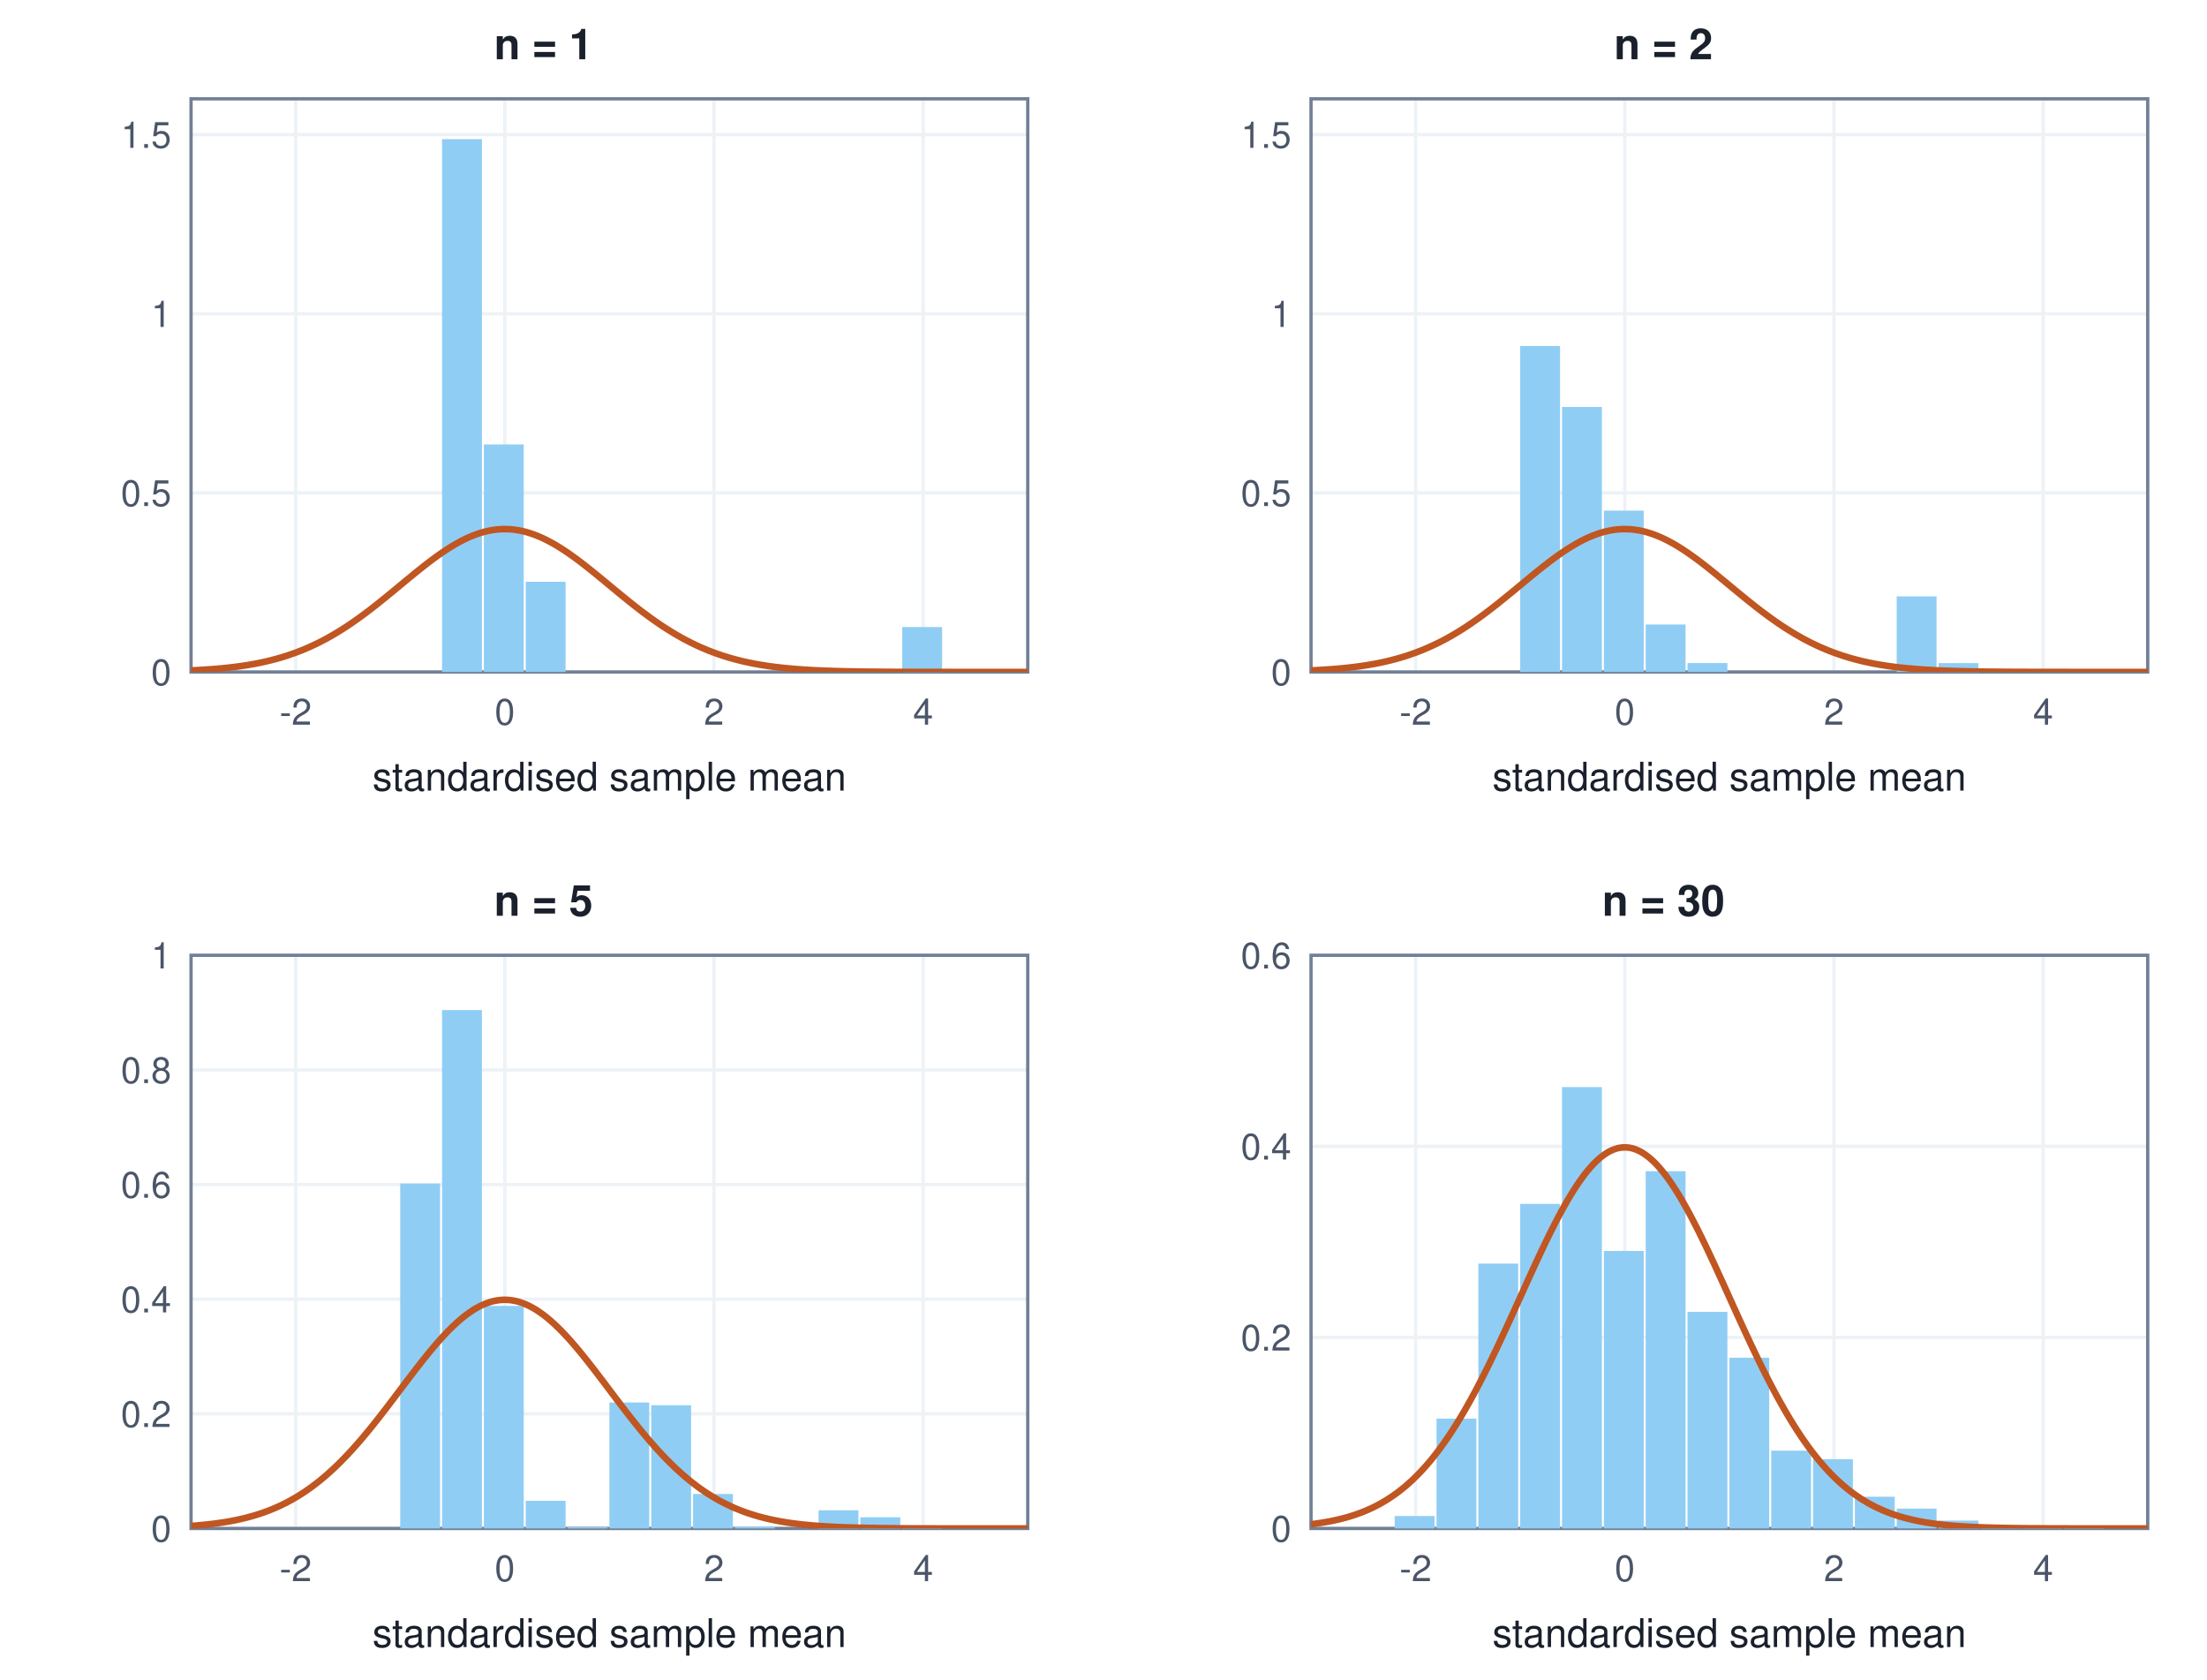
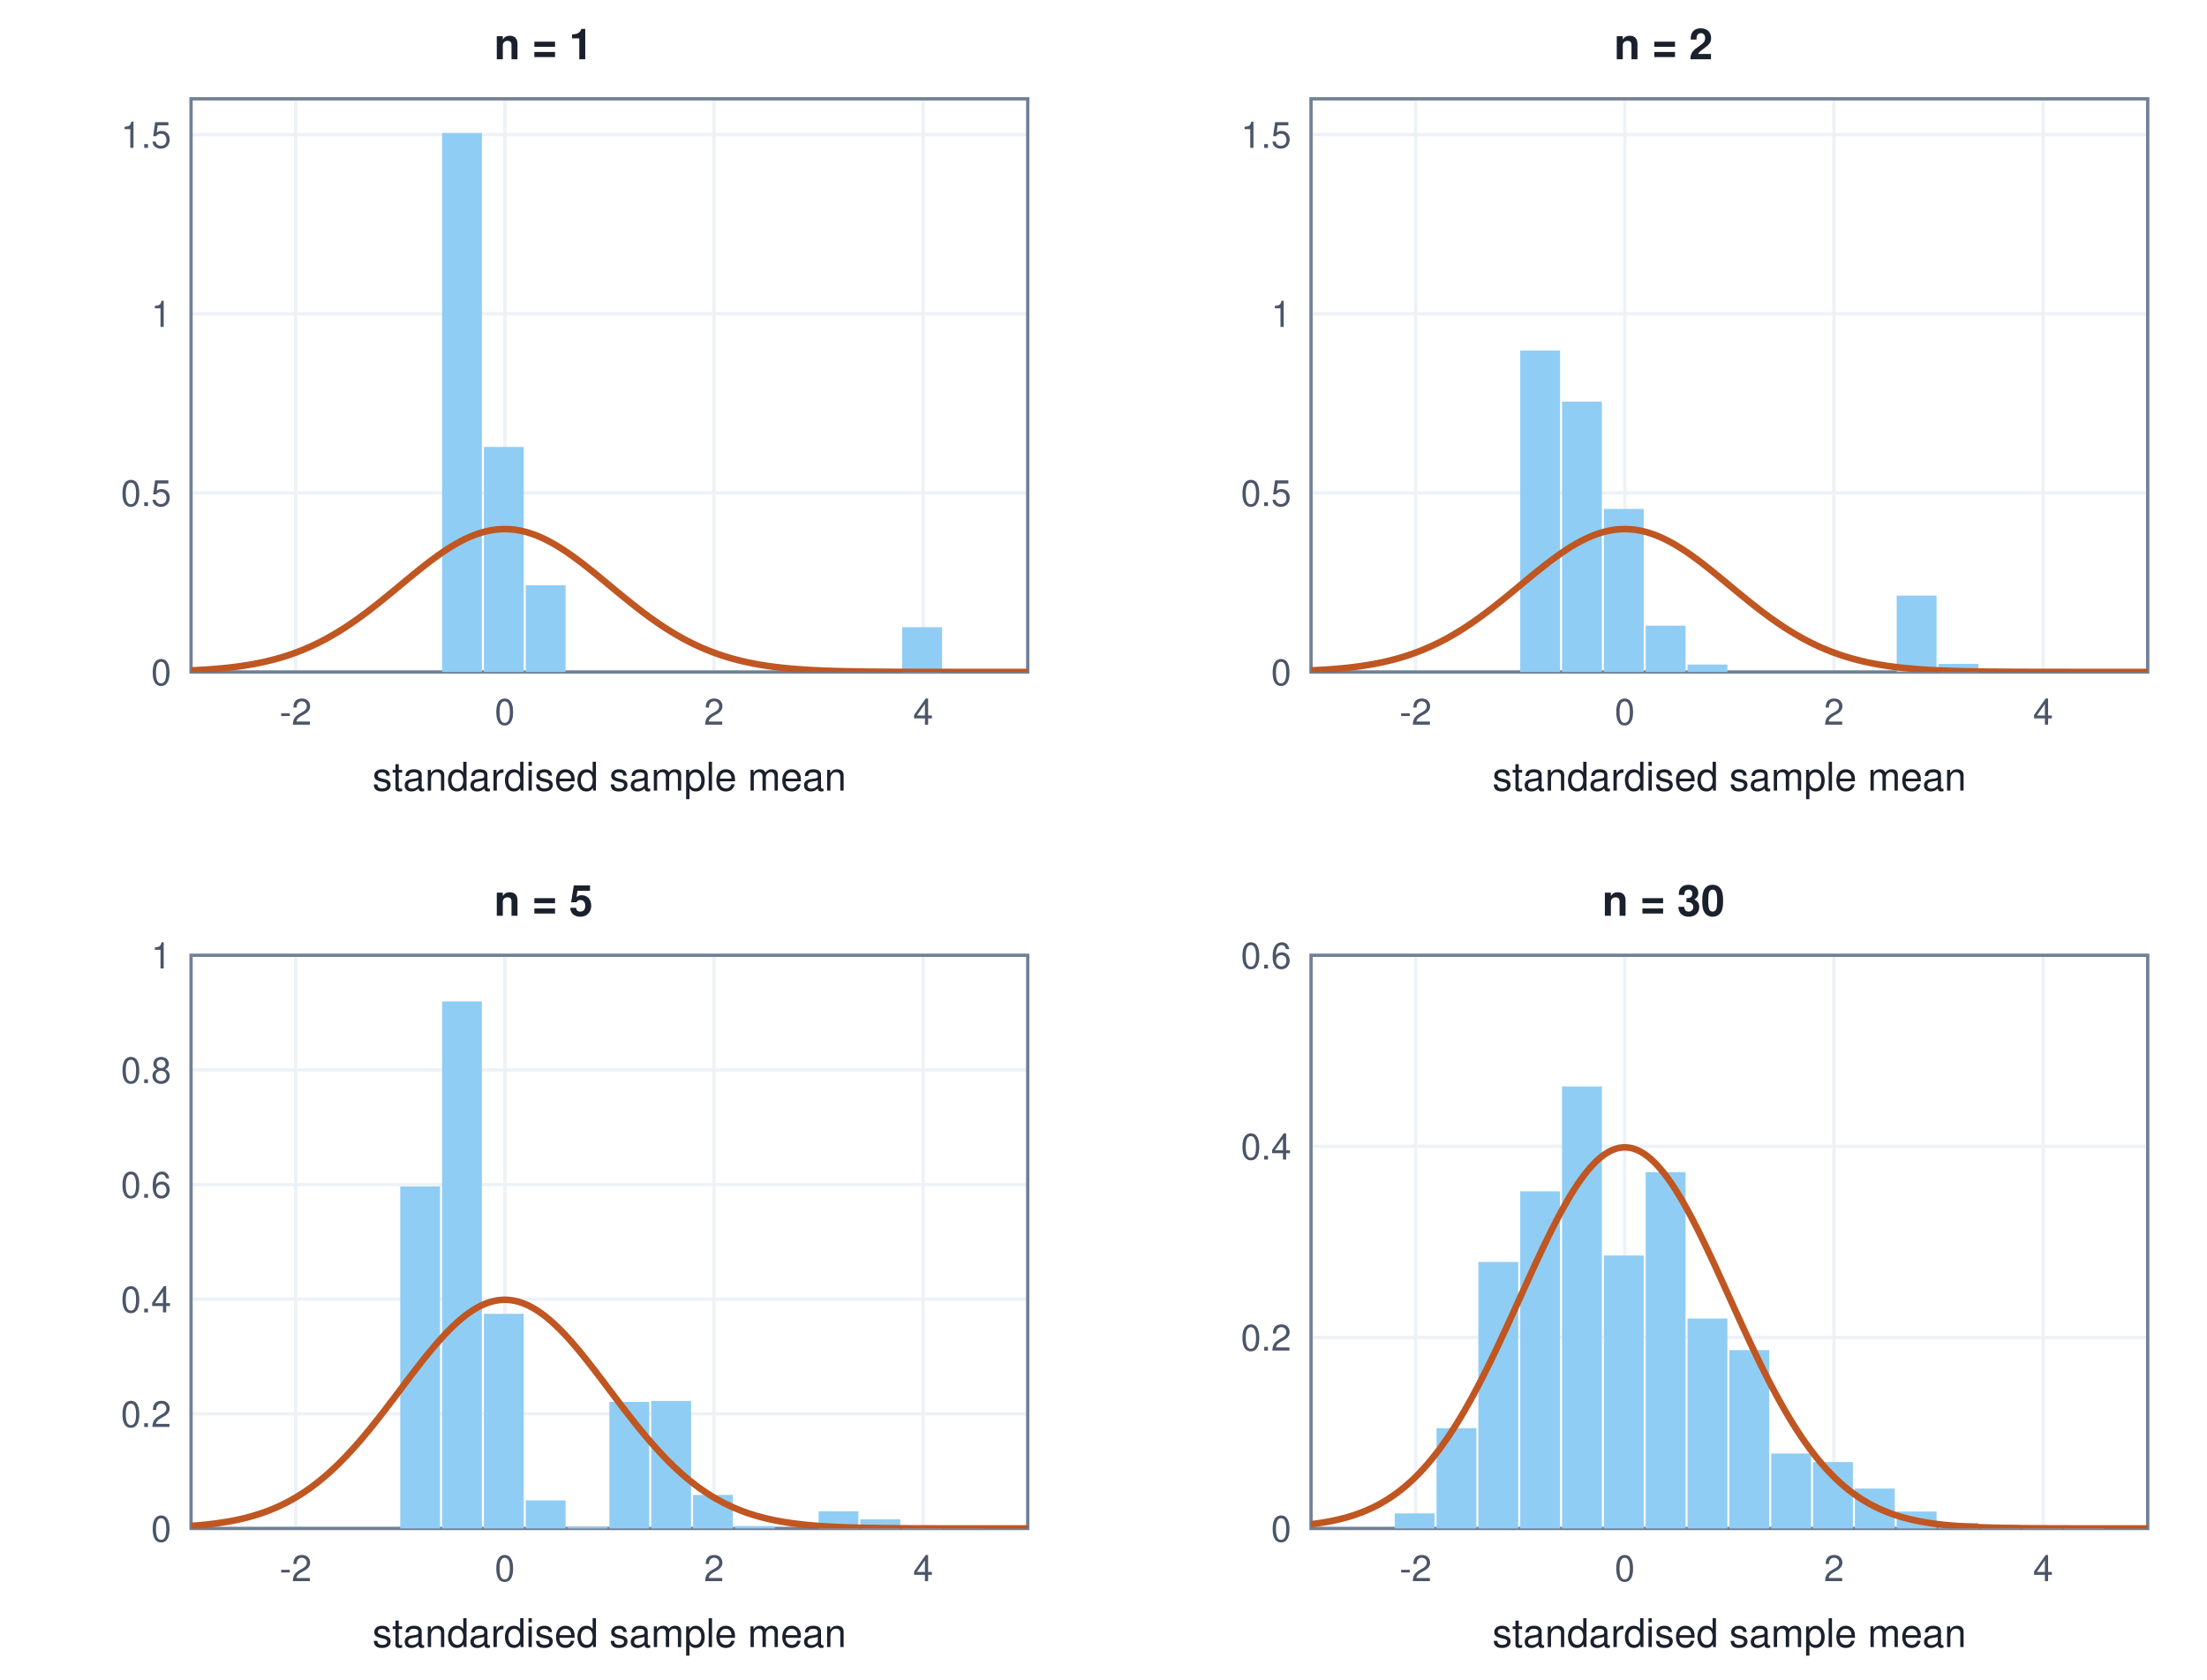
<svg xmlns="http://www.w3.org/2000/svg" viewBox="0 0 670 510" width="670" height="510">
  <rect width="670" height="510" fill="#ffffff" />
  <svg x="0" y="0" width="330" height="250" viewBox="0 0 330 250">
    <defs>
      <marker id="arrow" viewBox="0 0 10 10" refX="9" refY="5" markerWidth="7" markerHeight="7" orient="auto-start-reverse">
        <path d="M0,0 L10,5 L0,10 z" fill="#4a5568" />
      </marker>
    </defs>
    <rect width="330" height="250" fill="#ffffff" />
    <line x1="89.75" y1="204" x2="89.75" y2="30" stroke="#edf2f7" />
    <text x="89.75" y="220" font-family="Helvetica, Arial, sans-serif" font-size="11" fill="#4a5568" text-anchor="middle">-2</text>
    <line x1="153.25" y1="204" x2="153.25" y2="30" stroke="#edf2f7" />
    <text x="153.25" y="220" font-family="Helvetica, Arial, sans-serif" font-size="11" fill="#4a5568" text-anchor="middle">0</text>
    <line x1="216.75" y1="204" x2="216.75" y2="30" stroke="#edf2f7" />
    <text x="216.75" y="220" font-family="Helvetica, Arial, sans-serif" font-size="11" fill="#4a5568" text-anchor="middle">2</text>
    <line x1="280.25" y1="204" x2="280.25" y2="30" stroke="#edf2f7" />
    <text x="280.25" y="220" font-family="Helvetica, Arial, sans-serif" font-size="11" fill="#4a5568" text-anchor="middle">4</text>
    <line x1="58" y1="204" x2="312" y2="204" stroke="#edf2f7" />
    <text x="52" y="208" font-family="Helvetica, Arial, sans-serif" font-size="11" fill="#4a5568" text-anchor="end">0</text>
    <line x1="58" y1="149.62" x2="312" y2="149.62" stroke="#edf2f7" />
    <text x="52" y="153.62" font-family="Helvetica, Arial, sans-serif" font-size="11" fill="#4a5568" text-anchor="end">0.5</text>
    <line x1="58" y1="95.25" x2="312" y2="95.25" stroke="#edf2f7" />
    <text x="52" y="99.25" font-family="Helvetica, Arial, sans-serif" font-size="11" fill="#4a5568" text-anchor="end">1</text>
    <line x1="58" y1="40.88" x2="312" y2="40.88" stroke="#edf2f7" />
    <text x="52" y="44.88" font-family="Helvetica, Arial, sans-serif" font-size="11" fill="#4a5568" text-anchor="end">1.5</text>
    <rect x="58" y="30" width="254" height="174" fill="none" stroke="#718096" />
    <clipPath id="plot">
      <rect x="58" y="30" width="254" height="174" />
    </clipPath>
    <g clip-path="url(#plot)">
      <rect x="58" y="204" width="12.1" height="0" fill="#90cdf4" />
      <rect x="70.7" y="204" width="12.1" height="0" fill="#90cdf4" />
      <rect x="83.4" y="204" width="12.1" height="0" fill="#90cdf4" />
      <rect x="96.1" y="204" width="12.1" height="0" fill="#90cdf4" />
      <rect x="108.8" y="204" width="12.1" height="0" fill="#90cdf4" />
      <rect x="121.5" y="204" width="12.1" height="0" fill="#90cdf4" />
-       <rect x="134.2" y="42.23" width="12.1" height="161.77" fill="#90cdf4" />
-       <rect x="146.9" y="134.92" width="12.1" height="69.08" fill="#90cdf4" />
-       <rect x="159.6" y="176.62" width="12.1" height="27.38" fill="#90cdf4" />
+       <rect x="134.2" y="40.36" width="12.1" height="163.64" fill="#90cdf4" />
+       <rect x="146.9" y="135.68" width="12.1" height="68.32" fill="#90cdf4" />
+       <rect x="159.6" y="177.68" width="12.1" height="26.32" fill="#90cdf4" />
      <rect x="172.3" y="204" width="12.1" height="0" fill="#90cdf4" />
      <rect x="185" y="204" width="12.1" height="0" fill="#90cdf4" />
      <rect x="197.7" y="204" width="12.1" height="0" fill="#90cdf4" />
      <rect x="210.4" y="204" width="12.1" height="0" fill="#90cdf4" />
      <rect x="223.1" y="204" width="12.1" height="0" fill="#90cdf4" />
      <rect x="235.8" y="204" width="12.1" height="0" fill="#90cdf4" />
      <rect x="248.5" y="204" width="12.1" height="0" fill="#90cdf4" />
      <rect x="261.2" y="204" width="12.1" height="0" fill="#90cdf4" />
-       <rect x="273.9" y="190.35" width="12.1" height="13.65" fill="#90cdf4" />
+       <rect x="273.9" y="190.41" width="12.1" height="13.59" fill="#90cdf4" />
      <rect x="286.6" y="204" width="12.1" height="0" fill="#90cdf4" />
      <rect x="299.3" y="204" width="12.1" height="0" fill="#90cdf4" />
      <polyline fill="none" stroke="#c05621" stroke-width="2" points="58,203.52 58.85,203.48 59.69,203.44 60.54,203.39 61.39,203.34 62.23,203.29 63.08,203.23 63.93,203.17 64.77,203.11 65.62,203.04 66.47,202.96 67.31,202.89 68.16,202.8 69.01,202.72 69.85,202.62 70.7,202.52 71.55,202.42 72.39,202.31 73.24,202.19 74.09,202.06 74.93,201.93 75.78,201.79 76.63,201.64 77.47,201.49 78.32,201.32 79.17,201.15 80.01,200.97 80.86,200.78 81.71,200.57 82.55,200.36 83.4,200.14 84.25,199.91 85.09,199.67 85.94,199.41 86.79,199.15 87.63,198.87 88.48,198.58 89.33,198.28 90.17,197.97 91.02,197.64 91.87,197.31 92.71,196.95 93.56,196.59 94.41,196.21 95.25,195.82 96.1,195.41 96.95,195 97.79,194.56 98.64,194.12 99.49,193.66 100.33,193.18 101.18,192.69 102.03,192.19 102.87,191.68 103.72,191.15 104.57,190.61 105.41,190.06 106.26,189.49 107.11,188.91 107.95,188.32 108.8,187.72 109.65,187.1 110.49,186.48 111.34,185.85 112.19,185.2 113.03,184.55 113.88,183.89 114.73,183.22 115.57,182.54 116.42,181.86 117.27,181.17 118.11,180.48 118.96,179.79 119.81,179.09 120.65,178.39 121.5,177.69 122.35,176.98 123.19,176.28 124.04,175.59 124.89,174.89 125.73,174.2 126.58,173.51 127.43,172.83 128.27,172.16 129.12,171.5 129.97,170.84 130.81,170.2 131.66,169.57 132.51,168.95 133.35,168.35 134.2,167.76 135.05,167.19 135.89,166.64 136.74,166.1 137.59,165.59 138.43,165.09 139.28,164.62 140.13,164.17 140.97,163.74 141.82,163.34 142.67,162.96 143.51,162.61 144.36,162.28 145.21,161.99 146.05,161.72 146.9,161.47 147.75,161.26 148.59,161.08 149.44,160.93 150.29,160.8 151.13,160.71 151.98,160.65 152.83,160.62 153.67,160.62 154.52,160.65 155.37,160.71 156.21,160.8 157.06,160.93 157.91,161.08 158.75,161.26 159.6,161.47 160.45,161.72 161.29,161.99 162.14,162.28 162.99,162.61 163.83,162.96 164.68,163.34 165.53,163.74 166.37,164.17 167.22,164.62 168.07,165.09 168.91,165.59 169.76,166.1 170.61,166.64 171.45,167.19 172.3,167.76 173.15,168.35 173.99,168.95 174.84,169.57 175.69,170.2 176.53,170.84 177.38,171.5 178.23,172.16 179.07,172.83 179.92,173.51 180.77,174.2 181.61,174.89 182.46,175.59 183.31,176.28 184.15,176.98 185,177.69 185.85,178.39 186.69,179.09 187.54,179.79 188.39,180.48 189.23,181.17 190.08,181.86 190.93,182.54 191.77,183.22 192.62,183.89 193.47,184.55 194.31,185.2 195.16,185.85 196.01,186.48 196.85,187.1 197.7,187.72 198.55,188.32 199.39,188.91 200.24,189.49 201.09,190.06 201.93,190.61 202.78,191.15 203.63,191.68 204.47,192.19 205.32,192.69 206.17,193.18 207.01,193.66 207.86,194.12 208.71,194.56 209.55,195 210.4,195.41 211.25,195.82 212.09,196.21 212.94,196.59 213.79,196.95 214.63,197.31 215.48,197.64 216.33,197.97 217.17,198.28 218.02,198.58 218.87,198.87 219.71,199.15 220.56,199.41 221.41,199.67 222.25,199.91 223.1,200.14 223.95,200.36 224.79,200.57 225.64,200.78 226.49,200.97 227.33,201.15 228.18,201.32 229.03,201.49 229.87,201.64 230.72,201.79 231.57,201.93 232.41,202.06 233.26,202.19 234.11,202.31 234.95,202.42 235.8,202.52 236.65,202.62 237.49,202.72 238.34,202.8 239.19,202.89 240.03,202.96 240.88,203.04 241.73,203.11 242.57,203.17 243.42,203.23 244.27,203.29 245.11,203.34 245.96,203.39 246.81,203.44 247.65,203.48 248.5,203.52 249.35,203.56 250.19,203.59 251.04,203.62 251.89,203.65 252.73,203.68 253.58,203.71 254.43,203.73 255.27,203.75 256.12,203.77 256.97,203.79 257.81,203.81 258.66,203.82 259.51,203.84 260.35,203.85 261.2,203.87 262.05,203.88 262.89,203.89 263.74,203.9 264.59,203.91 265.43,203.92 266.28,203.92 267.13,203.93 267.97,203.94 268.82,203.94 269.67,203.95 270.51,203.95 271.36,203.96 272.21,203.96 273.05,203.96 273.9,203.97 274.75,203.97 275.59,203.97 276.44,203.98 277.29,203.98 278.13,203.98 278.98,203.98 279.83,203.98 280.67,203.99 281.52,203.99 282.37,203.99 283.21,203.99 284.06,203.99 284.91,203.99 285.75,203.99 286.6,203.99 287.45,203.99 288.29,203.99 289.14,204 289.99,204 290.83,204 291.68,204 292.53,204 293.37,204 294.22,204 295.07,204 295.91,204 296.76,204 297.61,204 298.45,204 299.3,204 300.15,204 300.99,204 301.84,204 302.69,204 303.53,204 304.38,204 305.23,204 306.07,204 306.92,204 307.77,204 308.61,204 309.46,204 310.31,204 311.15,204 312,204" />
    </g>
    <text x="185" y="240" font-family="Helvetica, Arial, sans-serif" font-size="12" fill="#1a202c" text-anchor="middle">standardised sample mean</text>
    <text x="165" y="18" font-family="Helvetica, Arial, sans-serif" font-size="13" font-weight="bold" fill="#1a202c" text-anchor="middle">n = 1</text>
  </svg>
  <svg x="340" y="0" width="330" height="250" viewBox="0 0 330 250">
    <defs>
      <marker id="arrow" viewBox="0 0 10 10" refX="9" refY="5" markerWidth="7" markerHeight="7" orient="auto-start-reverse">
        <path d="M0,0 L10,5 L0,10 z" fill="#4a5568" />
      </marker>
    </defs>
    <rect width="330" height="250" fill="#ffffff" />
    <line x1="89.75" y1="204" x2="89.75" y2="30" stroke="#edf2f7" />
    <text x="89.75" y="220" font-family="Helvetica, Arial, sans-serif" font-size="11" fill="#4a5568" text-anchor="middle">-2</text>
    <line x1="153.25" y1="204" x2="153.25" y2="30" stroke="#edf2f7" />
    <text x="153.25" y="220" font-family="Helvetica, Arial, sans-serif" font-size="11" fill="#4a5568" text-anchor="middle">0</text>
    <line x1="216.75" y1="204" x2="216.75" y2="30" stroke="#edf2f7" />
    <text x="216.75" y="220" font-family="Helvetica, Arial, sans-serif" font-size="11" fill="#4a5568" text-anchor="middle">2</text>
    <line x1="280.25" y1="204" x2="280.25" y2="30" stroke="#edf2f7" />
    <text x="280.25" y="220" font-family="Helvetica, Arial, sans-serif" font-size="11" fill="#4a5568" text-anchor="middle">4</text>
    <line x1="58" y1="204" x2="312" y2="204" stroke="#edf2f7" />
    <text x="52" y="208" font-family="Helvetica, Arial, sans-serif" font-size="11" fill="#4a5568" text-anchor="end">0</text>
    <line x1="58" y1="149.62" x2="312" y2="149.62" stroke="#edf2f7" />
    <text x="52" y="153.62" font-family="Helvetica, Arial, sans-serif" font-size="11" fill="#4a5568" text-anchor="end">0.5</text>
    <line x1="58" y1="95.25" x2="312" y2="95.25" stroke="#edf2f7" />
    <text x="52" y="99.25" font-family="Helvetica, Arial, sans-serif" font-size="11" fill="#4a5568" text-anchor="end">1</text>
    <line x1="58" y1="40.88" x2="312" y2="40.88" stroke="#edf2f7" />
    <text x="52" y="44.88" font-family="Helvetica, Arial, sans-serif" font-size="11" fill="#4a5568" text-anchor="end">1.5</text>
    <rect x="58" y="30" width="254" height="174" fill="none" stroke="#718096" />
    <clipPath id="plot">
      <rect x="58" y="30" width="254" height="174" />
    </clipPath>
    <g clip-path="url(#plot)">
      <rect x="58" y="204" width="12.1" height="0" fill="#90cdf4" />
      <rect x="70.7" y="204" width="12.1" height="0" fill="#90cdf4" />
      <rect x="83.4" y="204" width="12.1" height="0" fill="#90cdf4" />
      <rect x="96.1" y="204" width="12.1" height="0" fill="#90cdf4" />
      <rect x="108.8" y="204" width="12.1" height="0" fill="#90cdf4" />
-       <rect x="121.5" y="105.04" width="12.1" height="98.96" fill="#90cdf4" />
-       <rect x="134.2" y="123.55" width="12.1" height="80.45" fill="#90cdf4" />
-       <rect x="146.9" y="155.01" width="12.1" height="48.99" fill="#90cdf4" />
-       <rect x="159.6" y="189.59" width="12.1" height="14.41" fill="#90cdf4" />
-       <rect x="172.3" y="201.28" width="12.1" height="2.72" fill="#90cdf4" />
+       <rect x="121.5" y="106.42" width="12.1" height="97.58" fill="#90cdf4" />
+       <rect x="134.2" y="121.92" width="12.1" height="82.08" fill="#90cdf4" />
+       <rect x="146.9" y="154.49" width="12.1" height="49.51" fill="#90cdf4" />
+       <rect x="159.6" y="189.94" width="12.1" height="14.06" fill="#90cdf4" />
+       <rect x="172.3" y="201.74" width="12.1" height="2.26" fill="#90cdf4" />
      <rect x="185" y="204" width="12.1" height="0" fill="#90cdf4" />
      <rect x="197.7" y="204" width="12.1" height="0" fill="#90cdf4" />
      <rect x="210.4" y="204" width="12.1" height="0" fill="#90cdf4" />
      <rect x="223.1" y="204" width="12.1" height="0" fill="#90cdf4" />
-       <rect x="235.8" y="181.05" width="12.1" height="22.95" fill="#90cdf4" />
-       <rect x="248.5" y="201.31" width="12.1" height="2.69" fill="#90cdf4" />
+       <rect x="235.8" y="180.81" width="12.1" height="23.19" fill="#90cdf4" />
+       <rect x="248.5" y="201.53" width="12.1" height="2.47" fill="#90cdf4" />
      <rect x="261.2" y="204" width="12.1" height="0" fill="#90cdf4" />
      <rect x="273.9" y="204" width="12.1" height="0" fill="#90cdf4" />
      <rect x="286.6" y="204" width="12.1" height="0" fill="#90cdf4" />
      <rect x="299.3" y="204" width="12.1" height="0" fill="#90cdf4" />
      <polyline fill="none" stroke="#c05621" stroke-width="2" points="58,203.52 58.85,203.48 59.69,203.44 60.54,203.39 61.39,203.34 62.23,203.29 63.08,203.23 63.93,203.17 64.77,203.11 65.62,203.04 66.47,202.96 67.31,202.89 68.16,202.8 69.01,202.72 69.85,202.62 70.7,202.52 71.55,202.42 72.39,202.31 73.24,202.19 74.09,202.06 74.93,201.93 75.78,201.79 76.63,201.64 77.47,201.49 78.32,201.32 79.17,201.15 80.01,200.97 80.86,200.78 81.71,200.57 82.55,200.36 83.4,200.14 84.25,199.91 85.09,199.67 85.94,199.41 86.79,199.15 87.63,198.87 88.48,198.58 89.33,198.28 90.17,197.97 91.02,197.64 91.87,197.31 92.71,196.95 93.56,196.59 94.41,196.21 95.25,195.82 96.1,195.41 96.95,195 97.79,194.56 98.64,194.12 99.49,193.66 100.33,193.18 101.18,192.69 102.03,192.19 102.87,191.68 103.72,191.15 104.57,190.61 105.41,190.06 106.26,189.49 107.11,188.91 107.95,188.32 108.8,187.72 109.65,187.1 110.49,186.48 111.34,185.85 112.19,185.2 113.03,184.55 113.88,183.89 114.73,183.22 115.57,182.54 116.42,181.86 117.27,181.17 118.11,180.48 118.96,179.79 119.81,179.09 120.65,178.39 121.5,177.69 122.35,176.98 123.19,176.28 124.04,175.59 124.89,174.89 125.73,174.2 126.58,173.51 127.43,172.83 128.27,172.16 129.12,171.5 129.97,170.84 130.81,170.2 131.66,169.57 132.51,168.95 133.35,168.35 134.2,167.76 135.05,167.19 135.89,166.64 136.74,166.1 137.59,165.59 138.43,165.09 139.28,164.62 140.13,164.17 140.97,163.74 141.82,163.34 142.67,162.96 143.51,162.61 144.36,162.28 145.21,161.99 146.05,161.72 146.9,161.47 147.75,161.26 148.59,161.08 149.44,160.93 150.29,160.8 151.13,160.71 151.98,160.65 152.83,160.62 153.67,160.62 154.52,160.65 155.37,160.71 156.21,160.8 157.06,160.93 157.91,161.08 158.75,161.26 159.6,161.47 160.45,161.72 161.29,161.99 162.14,162.28 162.99,162.61 163.83,162.96 164.68,163.34 165.53,163.74 166.37,164.17 167.22,164.62 168.07,165.09 168.91,165.59 169.76,166.1 170.61,166.64 171.45,167.19 172.3,167.76 173.15,168.35 173.99,168.95 174.84,169.57 175.69,170.2 176.53,170.84 177.38,171.5 178.23,172.16 179.07,172.83 179.92,173.51 180.77,174.2 181.61,174.89 182.46,175.59 183.31,176.28 184.15,176.98 185,177.69 185.85,178.39 186.69,179.09 187.54,179.79 188.39,180.48 189.23,181.17 190.08,181.86 190.93,182.54 191.77,183.22 192.62,183.89 193.47,184.55 194.31,185.2 195.16,185.85 196.01,186.48 196.85,187.1 197.7,187.72 198.55,188.32 199.39,188.91 200.24,189.49 201.09,190.06 201.93,190.61 202.78,191.15 203.63,191.68 204.47,192.19 205.32,192.69 206.17,193.18 207.01,193.66 207.86,194.12 208.71,194.56 209.55,195 210.4,195.41 211.25,195.82 212.09,196.21 212.94,196.59 213.79,196.95 214.63,197.31 215.48,197.64 216.33,197.97 217.17,198.28 218.02,198.58 218.87,198.87 219.71,199.15 220.56,199.41 221.41,199.67 222.25,199.91 223.1,200.14 223.95,200.36 224.79,200.57 225.64,200.78 226.49,200.97 227.33,201.15 228.18,201.32 229.03,201.49 229.87,201.64 230.72,201.79 231.57,201.93 232.41,202.06 233.26,202.19 234.11,202.31 234.95,202.42 235.8,202.52 236.65,202.62 237.49,202.72 238.34,202.8 239.19,202.89 240.03,202.96 240.88,203.04 241.73,203.11 242.57,203.17 243.42,203.23 244.27,203.29 245.11,203.34 245.96,203.39 246.81,203.44 247.65,203.48 248.5,203.52 249.35,203.56 250.19,203.59 251.04,203.62 251.89,203.65 252.73,203.68 253.58,203.71 254.43,203.73 255.27,203.75 256.12,203.77 256.97,203.79 257.81,203.81 258.66,203.82 259.51,203.84 260.35,203.85 261.2,203.87 262.05,203.88 262.89,203.89 263.74,203.9 264.59,203.91 265.43,203.92 266.28,203.92 267.13,203.93 267.97,203.94 268.82,203.94 269.67,203.95 270.51,203.95 271.36,203.96 272.21,203.96 273.05,203.96 273.9,203.97 274.75,203.97 275.59,203.97 276.44,203.98 277.29,203.98 278.13,203.98 278.98,203.98 279.83,203.98 280.67,203.99 281.52,203.99 282.37,203.99 283.21,203.99 284.06,203.99 284.91,203.99 285.75,203.99 286.6,203.99 287.45,203.99 288.29,203.99 289.14,204 289.99,204 290.83,204 291.68,204 292.53,204 293.37,204 294.22,204 295.07,204 295.91,204 296.76,204 297.61,204 298.45,204 299.3,204 300.15,204 300.99,204 301.84,204 302.69,204 303.53,204 304.38,204 305.23,204 306.07,204 306.92,204 307.77,204 308.61,204 309.46,204 310.31,204 311.15,204 312,204" />
    </g>
    <text x="185" y="240" font-family="Helvetica, Arial, sans-serif" font-size="12" fill="#1a202c" text-anchor="middle">standardised sample mean</text>
    <text x="165" y="18" font-family="Helvetica, Arial, sans-serif" font-size="13" font-weight="bold" fill="#1a202c" text-anchor="middle">n = 2</text>
  </svg>
  <svg x="0" y="260" width="330" height="250" viewBox="0 0 330 250">
    <defs>
      <marker id="arrow" viewBox="0 0 10 10" refX="9" refY="5" markerWidth="7" markerHeight="7" orient="auto-start-reverse">
        <path d="M0,0 L10,5 L0,10 z" fill="#4a5568" />
      </marker>
    </defs>
    <rect width="330" height="250" fill="#ffffff" />
    <line x1="89.75" y1="204" x2="89.75" y2="30" stroke="#edf2f7" />
    <text x="89.75" y="220" font-family="Helvetica, Arial, sans-serif" font-size="11" fill="#4a5568" text-anchor="middle">-2</text>
    <line x1="153.25" y1="204" x2="153.25" y2="30" stroke="#edf2f7" />
    <text x="153.25" y="220" font-family="Helvetica, Arial, sans-serif" font-size="11" fill="#4a5568" text-anchor="middle">0</text>
    <line x1="216.75" y1="204" x2="216.75" y2="30" stroke="#edf2f7" />
    <text x="216.75" y="220" font-family="Helvetica, Arial, sans-serif" font-size="11" fill="#4a5568" text-anchor="middle">2</text>
    <line x1="280.25" y1="204" x2="280.25" y2="30" stroke="#edf2f7" />
    <text x="280.25" y="220" font-family="Helvetica, Arial, sans-serif" font-size="11" fill="#4a5568" text-anchor="middle">4</text>
    <line x1="58" y1="204" x2="312" y2="204" stroke="#edf2f7" />
    <text x="52" y="208" font-family="Helvetica, Arial, sans-serif" font-size="11" fill="#4a5568" text-anchor="end">0</text>
    <line x1="58" y1="169.2" x2="312" y2="169.2" stroke="#edf2f7" />
    <text x="52" y="173.2" font-family="Helvetica, Arial, sans-serif" font-size="11" fill="#4a5568" text-anchor="end">0.2</text>
    <line x1="58" y1="134.4" x2="312" y2="134.4" stroke="#edf2f7" />
    <text x="52" y="138.4" font-family="Helvetica, Arial, sans-serif" font-size="11" fill="#4a5568" text-anchor="end">0.4</text>
    <line x1="58" y1="99.6" x2="312" y2="99.6" stroke="#edf2f7" />
    <text x="52" y="103.6" font-family="Helvetica, Arial, sans-serif" font-size="11" fill="#4a5568" text-anchor="end">0.6</text>
    <line x1="58" y1="64.8" x2="312" y2="64.8" stroke="#edf2f7" />
    <text x="52" y="68.8" font-family="Helvetica, Arial, sans-serif" font-size="11" fill="#4a5568" text-anchor="end">0.8</text>
    <line x1="58" y1="30" x2="312" y2="30" stroke="#edf2f7" />
    <text x="52" y="34" font-family="Helvetica, Arial, sans-serif" font-size="11" fill="#4a5568" text-anchor="end">1</text>
    <rect x="58" y="30" width="254" height="174" fill="none" stroke="#718096" />
    <clipPath id="plot">
      <rect x="58" y="30" width="254" height="174" />
    </clipPath>
    <g clip-path="url(#plot)">
      <rect x="58" y="204" width="12.1" height="0" fill="#90cdf4" />
      <rect x="70.7" y="204" width="12.1" height="0" fill="#90cdf4" />
      <rect x="83.4" y="204" width="12.1" height="0" fill="#90cdf4" />
      <rect x="96.1" y="204" width="12.1" height="0" fill="#90cdf4" />
      <rect x="108.8" y="204" width="12.1" height="0" fill="#90cdf4" />
-       <rect x="121.5" y="99.3" width="12.1" height="104.7" fill="#90cdf4" />
-       <rect x="134.2" y="46.62" width="12.1" height="157.38" fill="#90cdf4" />
-       <rect x="146.9" y="136.44" width="12.1" height="67.56" fill="#90cdf4" />
-       <rect x="159.6" y="195.6" width="12.1" height="8.4" fill="#90cdf4" />
+       <rect x="121.5" y="100.17" width="12.1" height="103.83" fill="#90cdf4" />
+       <rect x="134.2" y="44.01" width="12.1" height="159.99" fill="#90cdf4" />
+       <rect x="146.9" y="138.84" width="12.1" height="65.16" fill="#90cdf4" />
+       <rect x="159.6" y="195.47" width="12.1" height="8.53" fill="#90cdf4" />
      <rect x="172.3" y="203.61" width="12.1" height="0.39" fill="#90cdf4" />
-       <rect x="185" y="165.76" width="12.1" height="38.24" fill="#90cdf4" />
-       <rect x="197.7" y="166.59" width="12.1" height="37.41" fill="#90cdf4" />
-       <rect x="210.4" y="193.52" width="12.1" height="10.48" fill="#90cdf4" />
-       <rect x="223.1" y="203.43" width="12.1" height="0.57" fill="#90cdf4" />
+       <rect x="185" y="165.59" width="12.1" height="38.41" fill="#90cdf4" />
+       <rect x="197.7" y="165.28" width="12.1" height="38.72" fill="#90cdf4" />
+       <rect x="210.4" y="193.82" width="12.1" height="10.18" fill="#90cdf4" />
+       <rect x="223.1" y="203.26" width="12.1" height="0.74" fill="#90cdf4" />
      <rect x="235.8" y="204" width="12.1" height="0" fill="#90cdf4" />
-       <rect x="248.5" y="198.48" width="12.1" height="5.52" fill="#90cdf4" />
-       <rect x="261.2" y="200.61" width="12.1" height="3.39" fill="#90cdf4" />
-       <rect x="273.9" y="203.7" width="12.1" height="0.3" fill="#90cdf4" />
-       <rect x="286.6" y="204" width="12.1" height="0" fill="#90cdf4" />
+       <rect x="248.5" y="198.78" width="12.1" height="5.22" fill="#90cdf4" />
+       <rect x="261.2" y="201.22" width="12.1" height="2.78" fill="#90cdf4" />
+       <rect x="273.9" y="203.35" width="12.1" height="0.65" fill="#90cdf4" />
+       <rect x="286.6" y="203.96" width="12.1" height="0.04" fill="#90cdf4" />
      <rect x="299.3" y="204" width="12.1" height="0" fill="#90cdf4" />
      <polyline fill="none" stroke="#c05621" stroke-width="2" points="58,203.23 58.85,203.16 59.69,203.1 60.54,203.02 61.39,202.94 62.23,202.86 63.08,202.77 63.93,202.67 64.77,202.57 65.62,202.46 66.47,202.34 67.31,202.22 68.16,202.09 69.01,201.95 69.85,201.8 70.7,201.64 71.55,201.47 72.39,201.29 73.24,201.1 74.09,200.9 74.93,200.69 75.78,200.46 76.63,200.23 77.47,199.98 78.32,199.71 79.17,199.44 80.01,199.15 80.86,198.84 81.71,198.52 82.55,198.18 83.4,197.83 84.25,197.46 85.09,197.07 85.94,196.66 86.79,196.24 87.63,195.8 88.48,195.33 89.33,194.85 90.17,194.35 91.02,193.83 91.87,193.29 92.71,192.73 93.56,192.14 94.41,191.54 95.25,190.91 96.1,190.26 96.95,189.59 97.79,188.9 98.64,188.19 99.49,187.45 100.33,186.69 101.18,185.91 102.03,185.11 102.87,184.29 103.72,183.44 104.57,182.57 105.41,181.69 106.26,180.78 107.11,179.86 107.95,178.91 108.8,177.95 109.65,176.97 110.49,175.97 111.34,174.95 112.19,173.92 113.03,172.88 113.88,171.82 114.73,170.75 115.57,169.67 116.42,168.58 117.27,167.48 118.11,166.37 118.96,165.26 119.81,164.14 120.65,163.02 121.5,161.9 122.35,160.77 123.19,159.65 124.04,158.54 124.89,157.42 125.73,156.32 126.58,155.22 127.43,154.13 128.27,153.06 129.12,152 129.97,150.95 130.81,149.92 131.66,148.91 132.51,147.92 133.35,146.96 134.2,146.02 135.05,145.1 135.89,144.22 136.74,143.36 137.59,142.54 138.43,141.75 139.28,140.99 140.13,140.27 140.97,139.58 141.82,138.94 142.67,138.34 143.51,137.77 144.36,137.25 145.21,136.78 146.05,136.34 146.9,135.96 147.75,135.62 148.59,135.33 149.44,135.08 150.29,134.89 151.13,134.74 151.98,134.64 152.83,134.59 153.67,134.59 154.52,134.64 155.37,134.74 156.21,134.89 157.06,135.08 157.91,135.33 158.75,135.62 159.6,135.96 160.45,136.34 161.29,136.78 162.14,137.25 162.99,137.77 163.83,138.34 164.68,138.94 165.53,139.58 166.37,140.27 167.22,140.99 168.07,141.75 168.91,142.54 169.76,143.36 170.61,144.22 171.45,145.1 172.3,146.02 173.15,146.96 173.99,147.92 174.84,148.91 175.69,149.92 176.53,150.95 177.38,152 178.23,153.06 179.07,154.13 179.92,155.22 180.77,156.32 181.61,157.42 182.46,158.54 183.31,159.65 184.15,160.77 185,161.9 185.85,163.02 186.69,164.14 187.54,165.26 188.39,166.37 189.23,167.48 190.08,168.58 190.93,169.67 191.77,170.75 192.62,171.82 193.47,172.88 194.31,173.92 195.16,174.95 196.01,175.97 196.85,176.97 197.7,177.95 198.55,178.91 199.39,179.86 200.24,180.78 201.09,181.69 201.93,182.57 202.78,183.44 203.63,184.29 204.47,185.11 205.32,185.91 206.17,186.69 207.01,187.45 207.86,188.19 208.71,188.9 209.55,189.59 210.4,190.26 211.25,190.91 212.09,191.54 212.94,192.14 213.79,192.73 214.63,193.29 215.48,193.83 216.33,194.35 217.17,194.85 218.02,195.33 218.87,195.8 219.71,196.24 220.56,196.66 221.41,197.07 222.25,197.46 223.1,197.83 223.95,198.18 224.79,198.52 225.64,198.84 226.49,199.15 227.33,199.44 228.18,199.71 229.03,199.98 229.87,200.23 230.72,200.46 231.57,200.69 232.41,200.9 233.26,201.1 234.11,201.29 234.95,201.47 235.8,201.64 236.65,201.8 237.49,201.95 238.34,202.09 239.19,202.22 240.03,202.34 240.88,202.46 241.73,202.57 242.57,202.67 243.42,202.77 244.27,202.86 245.11,202.94 245.96,203.02 246.81,203.1 247.65,203.16 248.5,203.23 249.35,203.29 250.19,203.34 251.04,203.4 251.89,203.44 252.73,203.49 253.58,203.53 254.43,203.57 255.27,203.6 256.12,203.64 256.97,203.67 257.81,203.69 258.66,203.72 259.51,203.74 260.35,203.77 261.2,203.79 262.05,203.8 262.89,203.82 263.74,203.84 264.59,203.85 265.43,203.86 266.28,203.88 267.13,203.89 267.97,203.9 268.82,203.91 269.67,203.92 270.51,203.92 271.36,203.93 272.21,203.94 273.05,203.94 273.9,203.95 274.75,203.95 275.59,203.96 276.44,203.96 277.29,203.97 278.13,203.97 278.98,203.97 279.83,203.98 280.67,203.98 281.52,203.98 282.37,203.98 283.21,203.98 284.06,203.99 284.91,203.99 285.75,203.99 286.6,203.99 287.45,203.99 288.29,203.99 289.14,203.99 289.99,203.99 290.83,203.99 291.68,203.99 292.53,204 293.37,204 294.22,204 295.07,204 295.91,204 296.76,204 297.61,204 298.45,204 299.3,204 300.15,204 300.99,204 301.84,204 302.69,204 303.53,204 304.38,204 305.23,204 306.07,204 306.92,204 307.77,204 308.61,204 309.46,204 310.31,204 311.15,204 312,204" />
    </g>
    <text x="185" y="240" font-family="Helvetica, Arial, sans-serif" font-size="12" fill="#1a202c" text-anchor="middle">standardised sample mean</text>
    <text x="165" y="18" font-family="Helvetica, Arial, sans-serif" font-size="13" font-weight="bold" fill="#1a202c" text-anchor="middle">n = 5</text>
  </svg>
  <svg x="340" y="260" width="330" height="250" viewBox="0 0 330 250">
    <defs>
      <marker id="arrow" viewBox="0 0 10 10" refX="9" refY="5" markerWidth="7" markerHeight="7" orient="auto-start-reverse">
        <path d="M0,0 L10,5 L0,10 z" fill="#4a5568" />
      </marker>
    </defs>
    <rect width="330" height="250" fill="#ffffff" />
    <line x1="89.75" y1="204" x2="89.75" y2="30" stroke="#edf2f7" />
    <text x="89.75" y="220" font-family="Helvetica, Arial, sans-serif" font-size="11" fill="#4a5568" text-anchor="middle">-2</text>
    <line x1="153.25" y1="204" x2="153.25" y2="30" stroke="#edf2f7" />
    <text x="153.25" y="220" font-family="Helvetica, Arial, sans-serif" font-size="11" fill="#4a5568" text-anchor="middle">0</text>
    <line x1="216.75" y1="204" x2="216.75" y2="30" stroke="#edf2f7" />
    <text x="216.75" y="220" font-family="Helvetica, Arial, sans-serif" font-size="11" fill="#4a5568" text-anchor="middle">2</text>
    <line x1="280.25" y1="204" x2="280.25" y2="30" stroke="#edf2f7" />
    <text x="280.25" y="220" font-family="Helvetica, Arial, sans-serif" font-size="11" fill="#4a5568" text-anchor="middle">4</text>
    <line x1="58" y1="204" x2="312" y2="204" stroke="#edf2f7" />
    <text x="52" y="208" font-family="Helvetica, Arial, sans-serif" font-size="11" fill="#4a5568" text-anchor="end">0</text>
    <line x1="58" y1="146" x2="312" y2="146" stroke="#edf2f7" />
    <text x="52" y="150" font-family="Helvetica, Arial, sans-serif" font-size="11" fill="#4a5568" text-anchor="end">0.2</text>
    <line x1="58" y1="88" x2="312" y2="88" stroke="#edf2f7" />
    <text x="52" y="92" font-family="Helvetica, Arial, sans-serif" font-size="11" fill="#4a5568" text-anchor="end">0.4</text>
    <line x1="58" y1="30" x2="312" y2="30" stroke="#edf2f7" />
    <text x="52" y="34" font-family="Helvetica, Arial, sans-serif" font-size="11" fill="#4a5568" text-anchor="end">0.6</text>
    <rect x="58" y="30" width="254" height="174" fill="none" stroke="#718096" />
    <clipPath id="plot">
      <rect x="58" y="30" width="254" height="174" />
    </clipPath>
    <g clip-path="url(#plot)">
      <rect x="58" y="204" width="12.1" height="0" fill="#90cdf4" />
      <rect x="70.7" y="204" width="12.1" height="0" fill="#90cdf4" />
-       <rect x="83.4" y="200.23" width="12.1" height="3.77" fill="#90cdf4" />
-       <rect x="96.1" y="170.65" width="12.1" height="33.35" fill="#90cdf4" />
-       <rect x="108.8" y="123.6" width="12.1" height="80.4" fill="#90cdf4" />
-       <rect x="121.5" y="105.47" width="12.1" height="98.53" fill="#90cdf4" />
-       <rect x="134.2" y="70.02" width="12.1" height="133.98" fill="#90cdf4" />
-       <rect x="146.9" y="119.76" width="12.1" height="84.24" fill="#90cdf4" />
-       <rect x="159.6" y="95.54" width="12.1" height="108.46" fill="#90cdf4" />
-       <rect x="172.3" y="138.24" width="12.1" height="65.76" fill="#90cdf4" />
-       <rect x="185" y="152.16" width="12.1" height="51.84" fill="#90cdf4" />
-       <rect x="197.7" y="180.37" width="12.1" height="23.63" fill="#90cdf4" />
-       <rect x="210.4" y="182.97" width="12.1" height="21.03" fill="#90cdf4" />
-       <rect x="223.1" y="194.36" width="12.1" height="9.64" fill="#90cdf4" />
-       <rect x="235.8" y="197.98" width="12.1" height="6.02" fill="#90cdf4" />
-       <rect x="248.5" y="201.61" width="12.1" height="2.39" fill="#90cdf4" />
-       <rect x="261.2" y="203.06" width="12.1" height="0.94" fill="#90cdf4" />
-       <rect x="273.9" y="203.28" width="12.1" height="0.72" fill="#90cdf4" />
-       <rect x="286.6" y="203.78" width="12.1" height="0.22" fill="#90cdf4" />
+       <rect x="83.4" y="199.43" width="12.1" height="4.57" fill="#90cdf4" />
+       <rect x="96.1" y="173.55" width="12.1" height="30.45" fill="#90cdf4" />
+       <rect x="108.8" y="123.09" width="12.1" height="80.91" fill="#90cdf4" />
+       <rect x="121.5" y="101.63" width="12.1" height="102.37" fill="#90cdf4" />
+       <rect x="134.2" y="69.8" width="12.1" height="134.2" fill="#90cdf4" />
+       <rect x="146.9" y="121.13" width="12.1" height="82.87" fill="#90cdf4" />
+       <rect x="159.6" y="95.83" width="12.1" height="108.17" fill="#90cdf4" />
+       <rect x="172.3" y="140.27" width="12.1" height="63.73" fill="#90cdf4" />
+       <rect x="185" y="149.84" width="12.1" height="54.16" fill="#90cdf4" />
+       <rect x="197.7" y="181.24" width="12.1" height="22.76" fill="#90cdf4" />
+       <rect x="210.4" y="183.84" width="12.1" height="20.16" fill="#90cdf4" />
+       <rect x="223.1" y="191.89" width="12.1" height="12.11" fill="#90cdf4" />
+       <rect x="235.8" y="198.85" width="12.1" height="5.15" fill="#90cdf4" />
+       <rect x="248.5" y="202.26" width="12.1" height="1.74" fill="#90cdf4" />
+       <rect x="261.2" y="202.84" width="12.1" height="1.16" fill="#90cdf4" />
+       <rect x="273.9" y="203.64" width="12.1" height="0.36" fill="#90cdf4" />
+       <rect x="286.6" y="203.85" width="12.1" height="0.15" fill="#90cdf4" />
      <rect x="299.3" y="204" width="12.1" height="0" fill="#90cdf4" />
      <polyline fill="none" stroke="#c05621" stroke-width="2" points="58,202.71 58.85,202.61 59.69,202.49 60.54,202.37 61.39,202.24 62.23,202.1 63.08,201.95 63.93,201.79 64.77,201.62 65.62,201.43 66.47,201.24 67.31,201.03 68.16,200.81 69.01,200.58 69.85,200.33 70.7,200.06 71.55,199.78 72.39,199.48 73.24,199.17 74.09,198.83 74.93,198.48 75.78,198.1 76.63,197.71 77.47,197.3 78.32,196.86 79.17,196.4 80.01,195.91 80.86,195.4 81.71,194.86 82.55,194.3 83.4,193.71 84.25,193.09 85.09,192.45 85.94,191.77 86.79,191.07 87.63,190.33 88.48,189.56 89.33,188.76 90.17,187.92 91.02,187.05 91.87,186.15 92.71,185.21 93.56,184.24 94.41,183.23 95.25,182.19 96.1,181.1 96.95,179.99 97.79,178.83 98.64,177.64 99.49,176.42 100.33,175.15 101.18,173.85 102.03,172.51 102.87,171.14 103.72,169.73 104.57,168.29 105.41,166.81 106.26,165.3 107.11,163.76 107.95,162.19 108.8,160.58 109.65,158.94 110.49,157.28 111.34,155.59 112.19,153.87 113.03,152.13 113.88,150.37 114.73,148.58 115.57,146.78 116.42,144.96 117.27,143.13 118.11,141.29 118.96,139.43 119.81,137.57 120.65,135.7 121.5,133.83 122.35,131.96 123.19,130.09 124.04,128.23 124.89,126.37 125.73,124.53 126.58,122.7 127.43,120.89 128.27,119.1 129.12,117.33 129.97,115.58 130.81,113.87 131.66,112.19 132.51,110.54 133.35,108.93 134.2,107.36 135.05,105.84 135.89,104.36 136.74,102.94 137.59,101.56 138.43,100.24 139.28,98.98 140.13,97.78 140.97,96.64 141.82,95.57 142.67,94.56 143.51,93.62 144.36,92.75 145.21,91.96 146.05,91.24 146.9,90.6 147.75,90.03 148.59,89.54 149.44,89.14 150.29,88.81 151.13,88.56 151.98,88.4 152.83,88.32 153.67,88.32 154.52,88.4 155.37,88.56 156.21,88.81 157.06,89.14 157.91,89.54 158.75,90.03 159.6,90.6 160.45,91.24 161.29,91.96 162.14,92.75 162.99,93.62 163.83,94.56 164.68,95.57 165.53,96.64 166.37,97.78 167.22,98.98 168.07,100.24 168.91,101.56 169.76,102.94 170.61,104.36 171.45,105.84 172.3,107.36 173.15,108.93 173.99,110.54 174.84,112.19 175.69,113.87 176.53,115.58 177.38,117.33 178.23,119.1 179.07,120.89 179.92,122.7 180.77,124.53 181.61,126.37 182.46,128.23 183.31,130.09 184.15,131.96 185,133.83 185.85,135.7 186.69,137.57 187.54,139.43 188.39,141.29 189.23,143.13 190.08,144.96 190.93,146.78 191.77,148.58 192.62,150.37 193.47,152.13 194.31,153.87 195.16,155.59 196.01,157.28 196.85,158.94 197.7,160.58 198.55,162.19 199.39,163.76 200.24,165.3 201.09,166.81 201.93,168.29 202.78,169.73 203.63,171.14 204.47,172.51 205.32,173.85 206.17,175.15 207.01,176.42 207.86,177.64 208.71,178.83 209.55,179.99 210.4,181.1 211.25,182.19 212.09,183.23 212.94,184.24 213.79,185.21 214.63,186.15 215.48,187.05 216.33,187.92 217.17,188.76 218.02,189.56 218.87,190.33 219.71,191.07 220.56,191.77 221.41,192.45 222.25,193.09 223.1,193.71 223.95,194.3 224.79,194.86 225.64,195.4 226.49,195.91 227.33,196.4 228.18,196.86 229.03,197.3 229.87,197.71 230.72,198.1 231.57,198.48 232.41,198.83 233.26,199.17 234.11,199.48 234.95,199.78 235.8,200.06 236.65,200.33 237.49,200.58 238.34,200.81 239.19,201.03 240.03,201.24 240.88,201.43 241.73,201.62 242.57,201.79 243.42,201.95 244.27,202.1 245.11,202.24 245.96,202.37 246.81,202.49 247.65,202.61 248.5,202.71 249.35,202.81 250.19,202.91 251.04,202.99 251.89,203.07 252.73,203.15 253.58,203.21 254.43,203.28 255.27,203.34 256.12,203.39 256.97,203.44 257.81,203.49 258.66,203.53 259.51,203.57 260.35,203.61 261.2,203.64 262.05,203.67 262.89,203.7 263.74,203.73 264.59,203.75 265.43,203.77 266.28,203.8 267.13,203.81 267.97,203.83 268.82,203.85 269.67,203.86 270.51,203.87 271.36,203.89 272.21,203.9 273.05,203.91 273.9,203.92 274.75,203.92 275.59,203.93 276.44,203.94 277.29,203.94 278.13,203.95 278.98,203.95 279.83,203.96 280.67,203.96 281.52,203.97 282.37,203.97 283.21,203.97 284.06,203.98 284.91,203.98 285.75,203.98 286.6,203.98 287.45,203.98 288.29,203.99 289.14,203.99 289.99,203.99 290.83,203.99 291.68,203.99 292.53,203.99 293.37,203.99 294.22,203.99 295.07,203.99 295.91,204 296.76,204 297.61,204 298.45,204 299.3,204 300.15,204 300.99,204 301.84,204 302.69,204 303.53,204 304.38,204 305.23,204 306.07,204 306.92,204 307.77,204 308.61,204 309.46,204 310.31,204 311.15,204 312,204" />
    </g>
    <text x="185" y="240" font-family="Helvetica, Arial, sans-serif" font-size="12" fill="#1a202c" text-anchor="middle">standardised sample mean</text>
    <text x="165" y="18" font-family="Helvetica, Arial, sans-serif" font-size="13" font-weight="bold" fill="#1a202c" text-anchor="middle">n = 30</text>
  </svg>
</svg>
